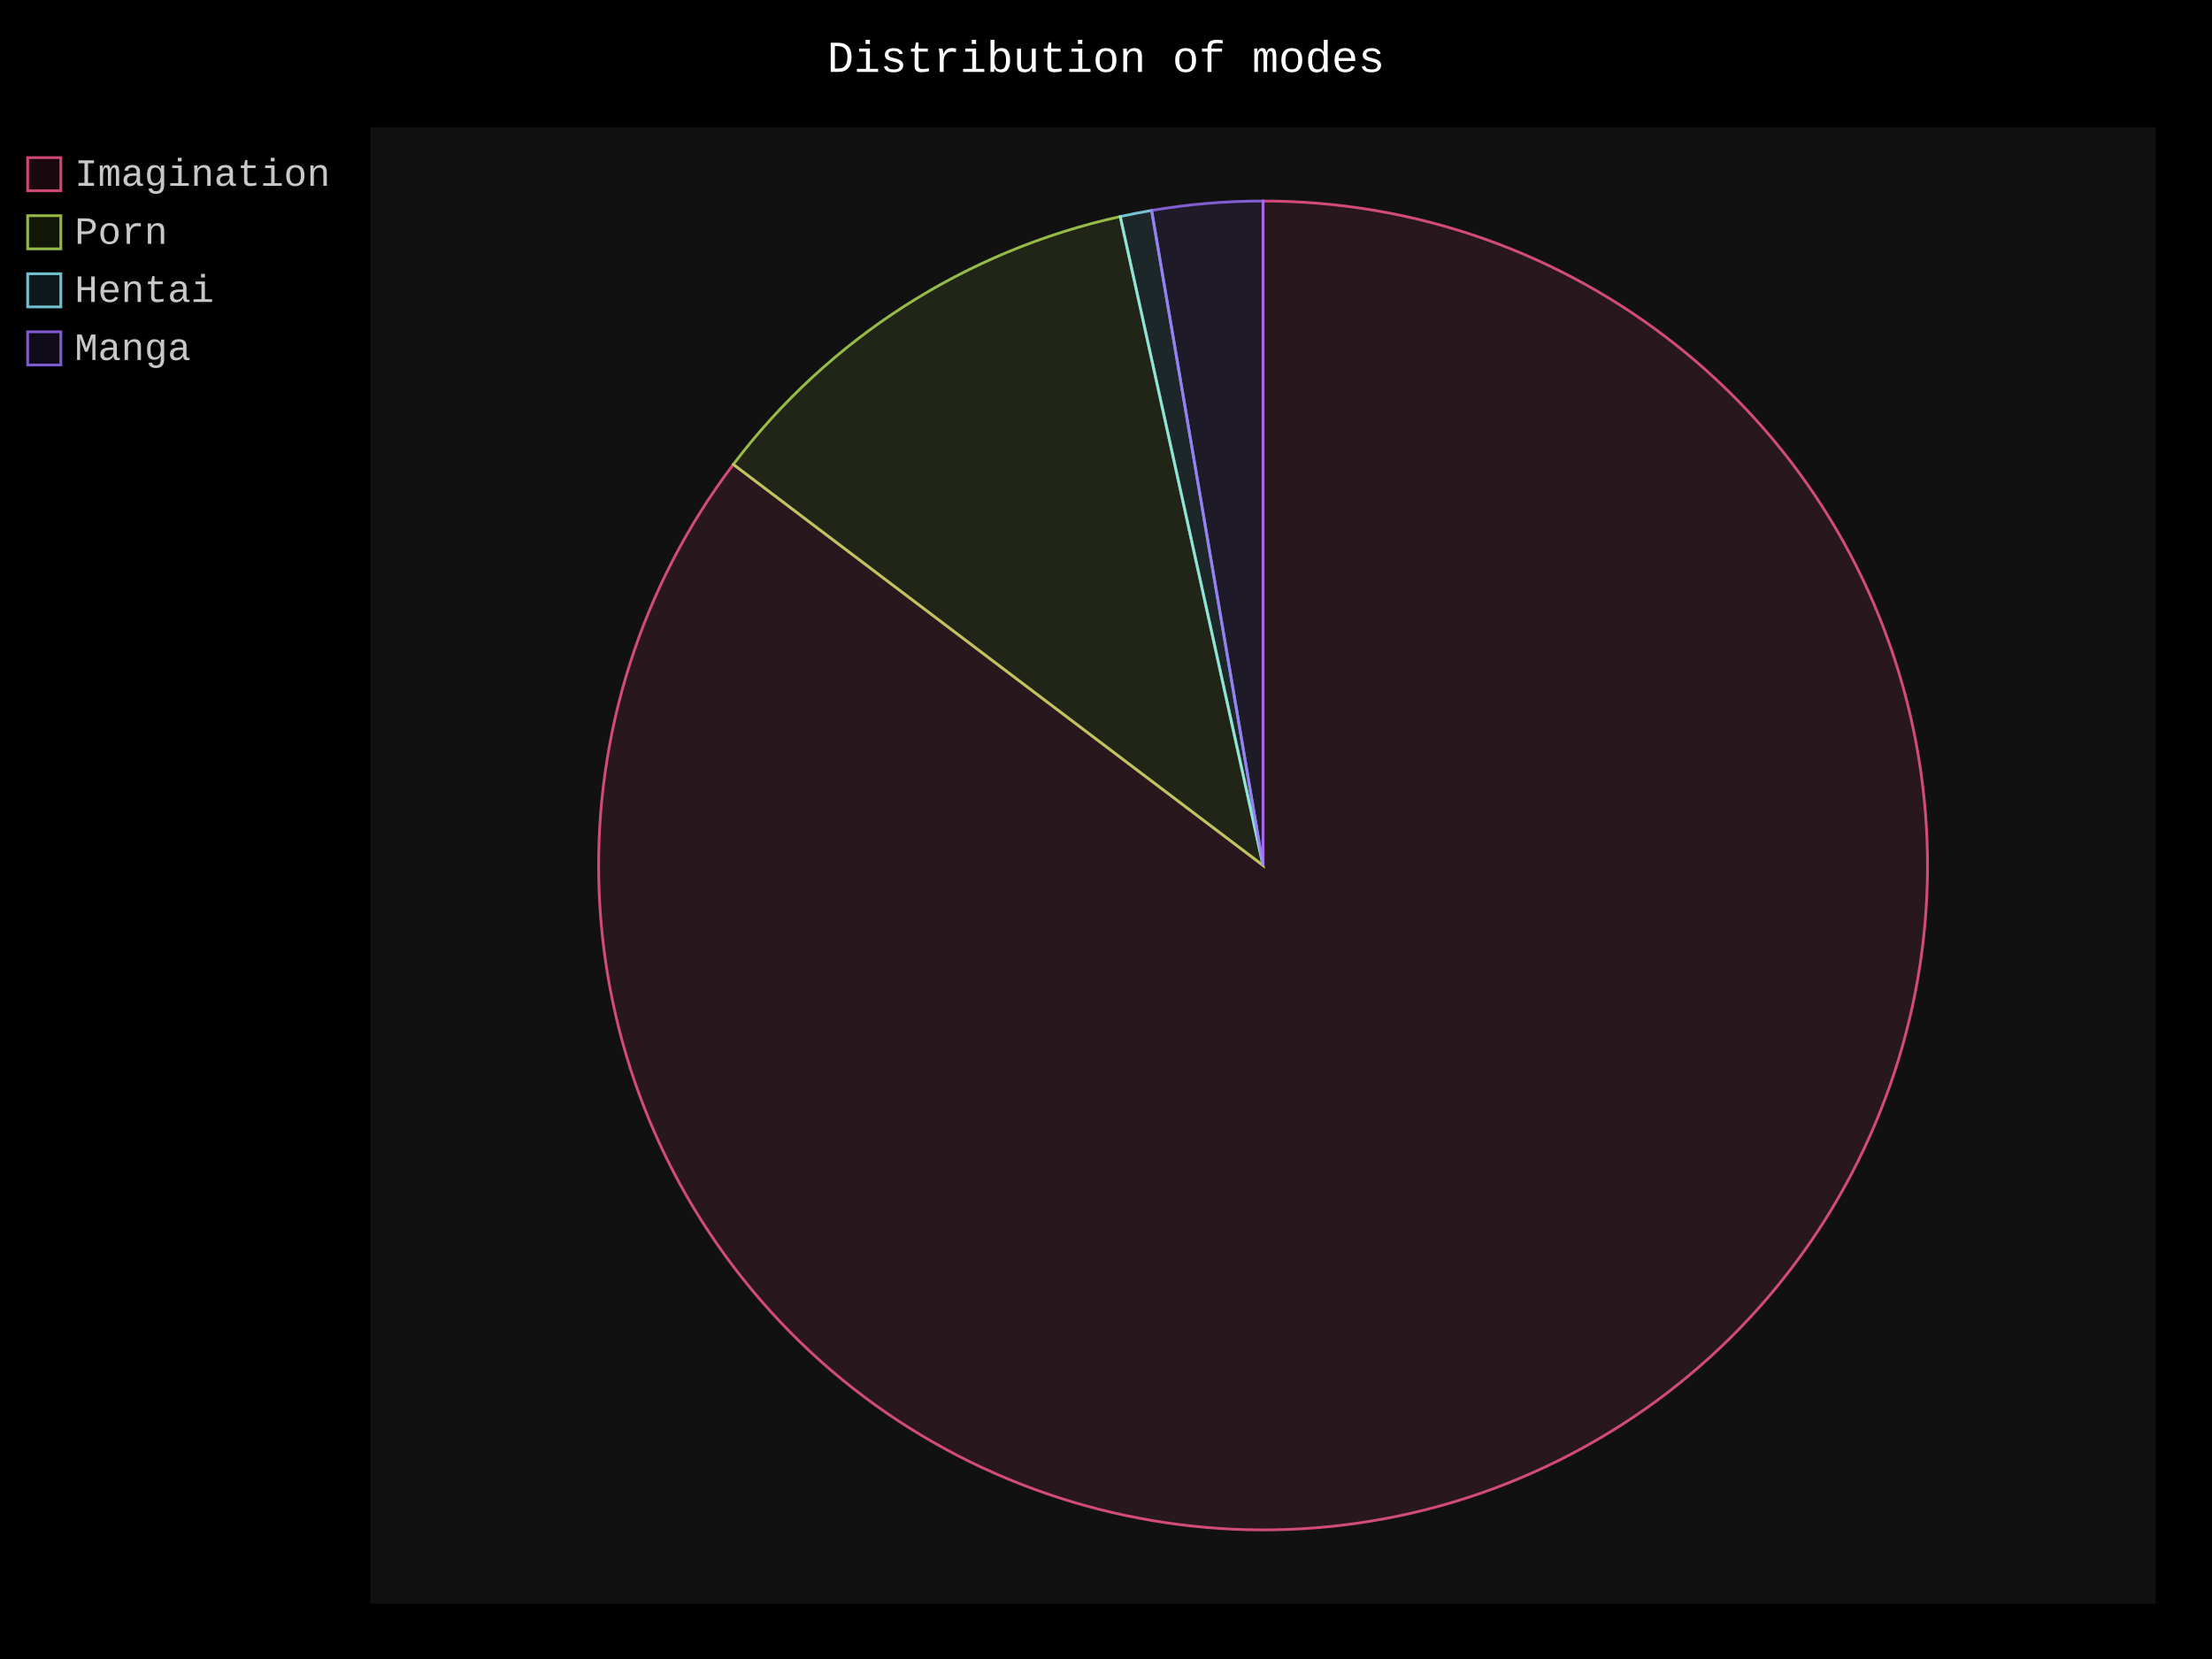
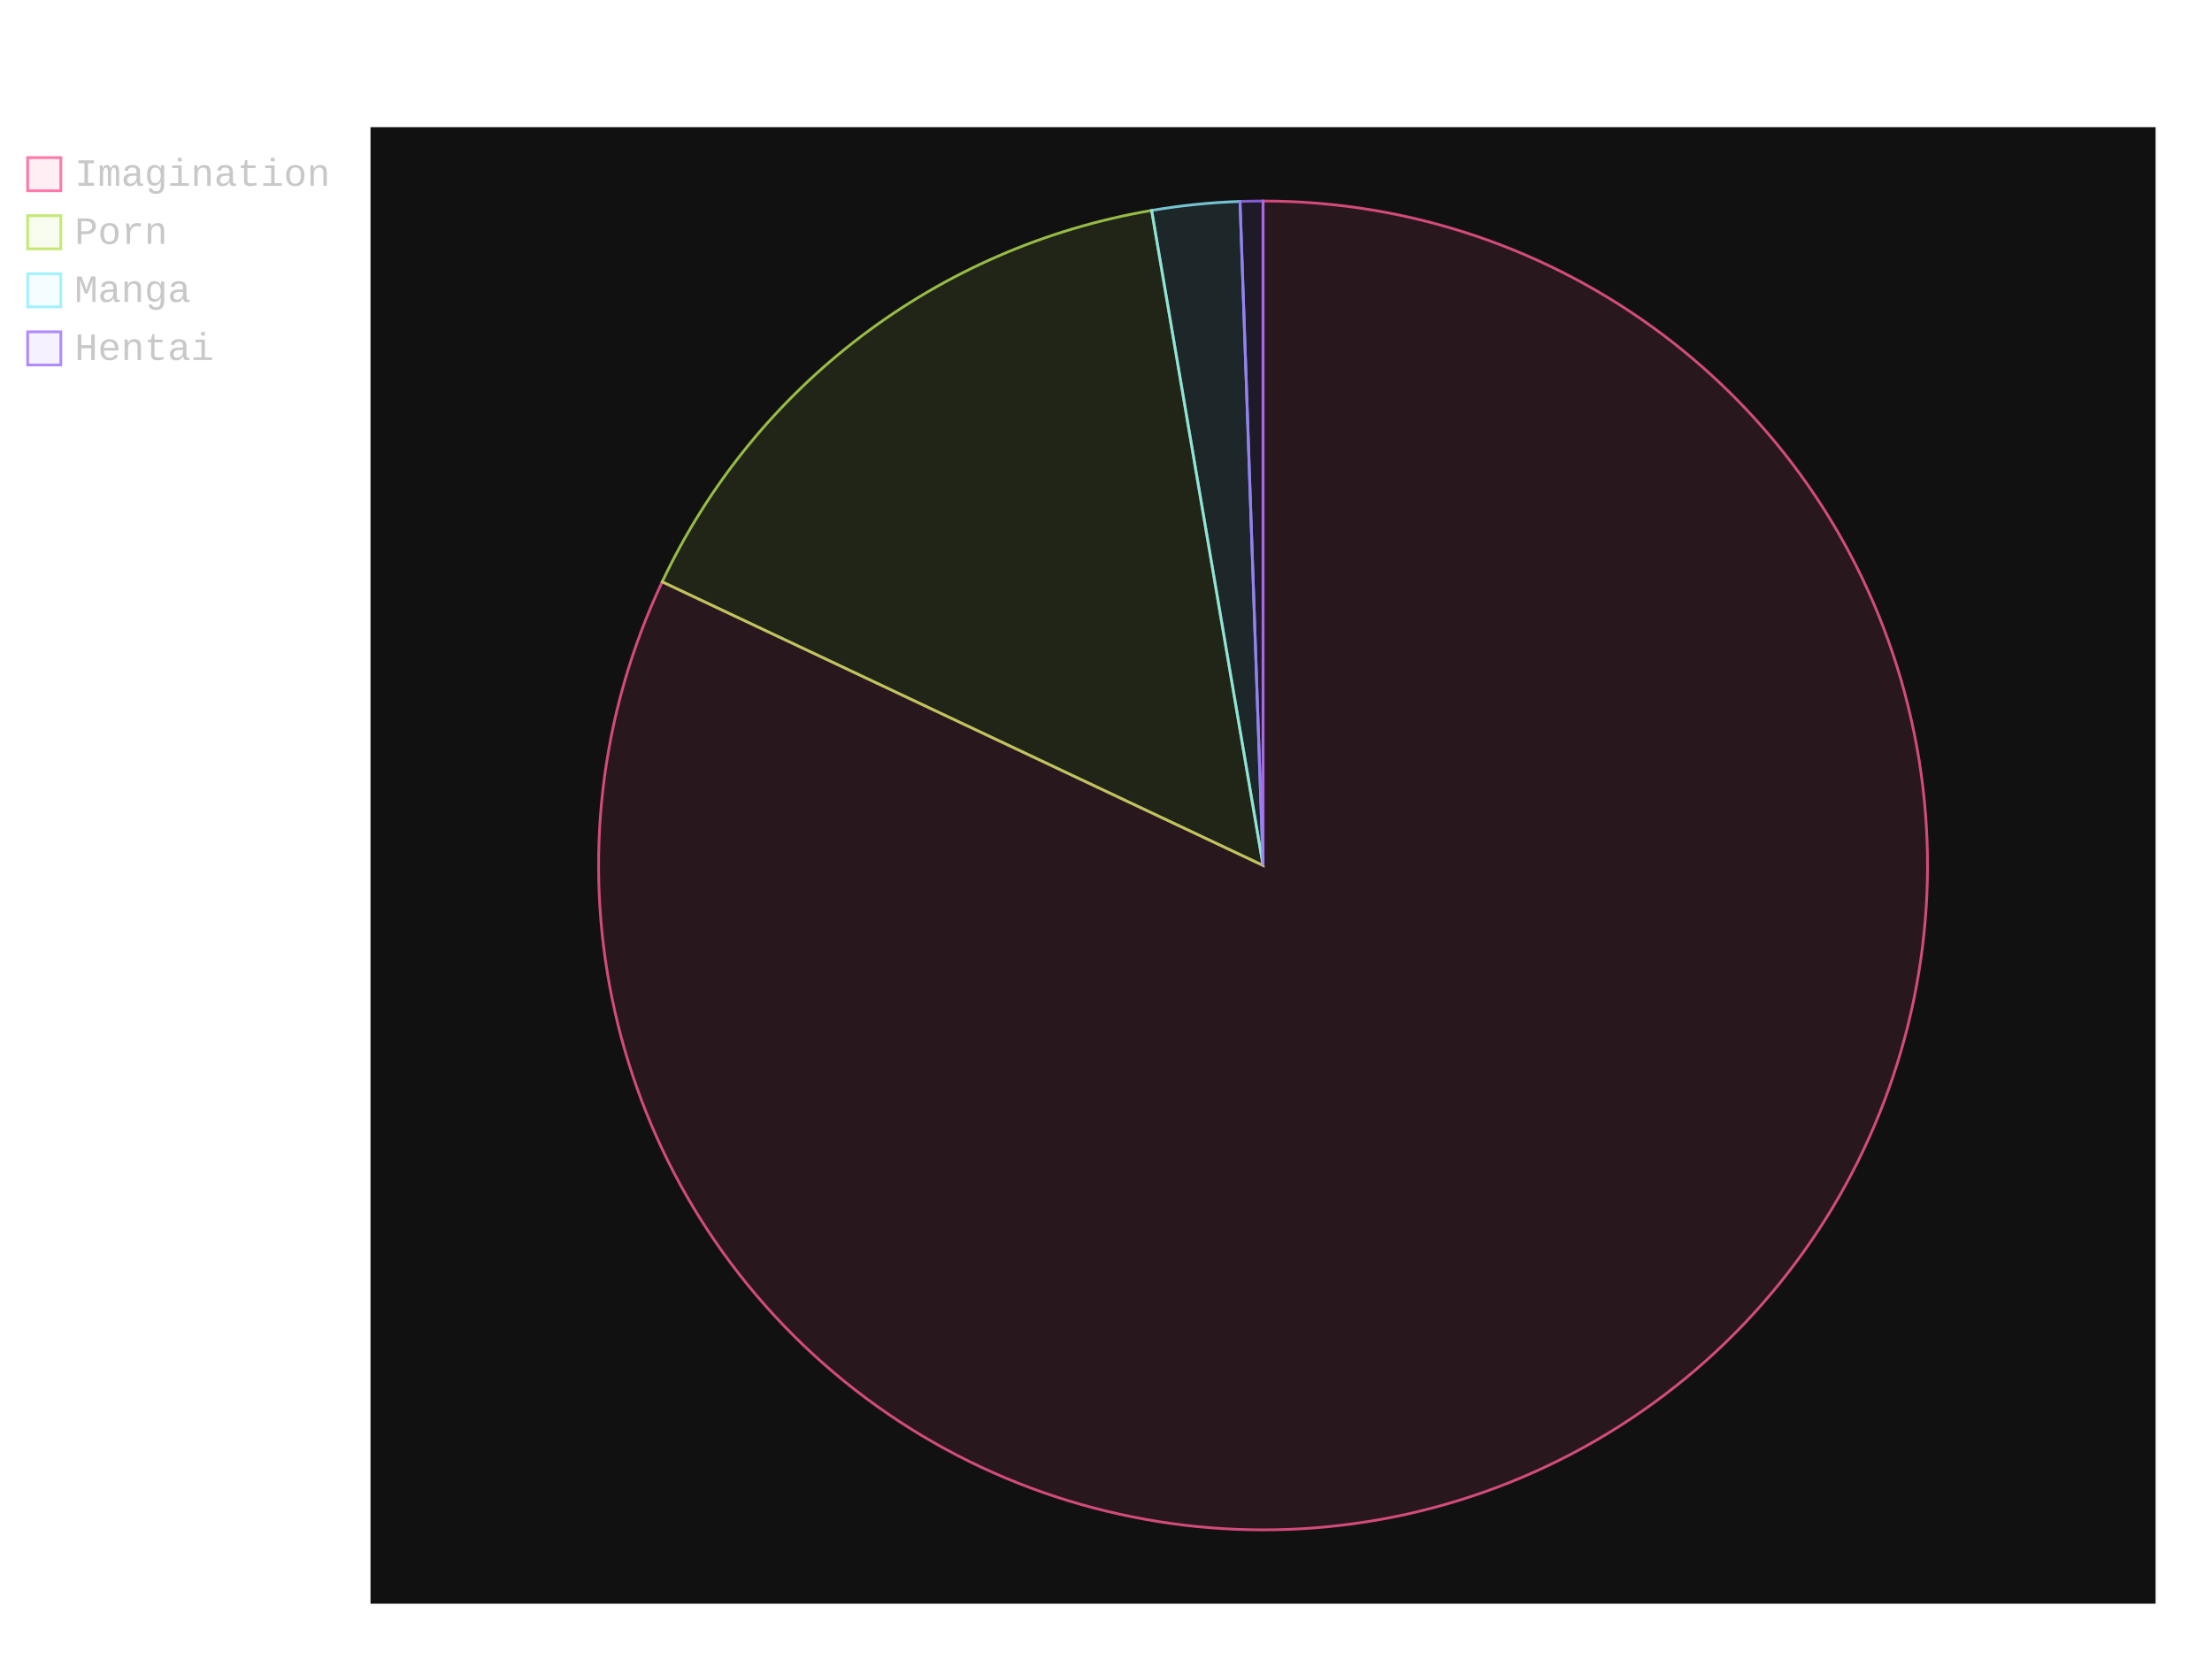
- <svg xmlns="http://www.w3.org/2000/svg" id="chart-eee45715-2533-4cb2-851a-0dce3182fb39" class="pygal-chart" viewBox="0 0 800 600">
+ <svg xmlns="http://www.w3.org/2000/svg" id="chart-198f1547-d78b-4e42-9af4-983bada3c4a7" class="pygal-chart" viewBox="0 0 800 600">
  <defs>
-     <style type="text/css">#chart-eee45715-2533-4cb2-851a-0dce3182fb39{-webkit-user-select:none;-webkit-font-smoothing:antialiased;font-family:Consolas,"Liberation Mono",Menlo,Courier,monospace}#chart-eee45715-2533-4cb2-851a-0dce3182fb39 .title{font-family:Consolas,"Liberation Mono",Menlo,Courier,monospace;font-size:16px}#chart-eee45715-2533-4cb2-851a-0dce3182fb39 .legends .legend text{font-family:Consolas,"Liberation Mono",Menlo,Courier,monospace;font-size:14px}#chart-eee45715-2533-4cb2-851a-0dce3182fb39 .axis text{font-family:Consolas,"Liberation Mono",Menlo,Courier,monospace;font-size:10px}#chart-eee45715-2533-4cb2-851a-0dce3182fb39 .axis text.major{font-family:Consolas,"Liberation Mono",Menlo,Courier,monospace;font-size:10px}#chart-eee45715-2533-4cb2-851a-0dce3182fb39 .text-overlay text.value{font-family:Consolas,"Liberation Mono",Menlo,Courier,monospace;font-size:16px}#chart-eee45715-2533-4cb2-851a-0dce3182fb39 .text-overlay text.label{font-family:Consolas,"Liberation Mono",Menlo,Courier,monospace;font-size:10px}#chart-eee45715-2533-4cb2-851a-0dce3182fb39 .tooltip{font-family:Consolas,"Liberation Mono",Menlo,Courier,monospace;font-size:14px}#chart-eee45715-2533-4cb2-851a-0dce3182fb39 text.no_data{font-family:Consolas,"Liberation Mono",Menlo,Courier,monospace;font-size:64px}
- #chart-eee45715-2533-4cb2-851a-0dce3182fb39{background-color:black}#chart-eee45715-2533-4cb2-851a-0dce3182fb39 path,#chart-eee45715-2533-4cb2-851a-0dce3182fb39 line,#chart-eee45715-2533-4cb2-851a-0dce3182fb39 rect,#chart-eee45715-2533-4cb2-851a-0dce3182fb39 circle{-webkit-transition:0.3s ease-out;-moz-transition:0.3s ease-out;transition:0.3s ease-out}#chart-eee45715-2533-4cb2-851a-0dce3182fb39 .graph &gt; .background{fill:black}#chart-eee45715-2533-4cb2-851a-0dce3182fb39 .plot &gt; .background{fill:#111}#chart-eee45715-2533-4cb2-851a-0dce3182fb39 .graph{fill:rgba(200,200,200,1)}#chart-eee45715-2533-4cb2-851a-0dce3182fb39 text.no_data{fill:rgba(255,255,255,1)}#chart-eee45715-2533-4cb2-851a-0dce3182fb39 .title{fill:rgba(255,255,255,1)}#chart-eee45715-2533-4cb2-851a-0dce3182fb39 .legends .legend text{fill:rgba(200,200,200,1)}#chart-eee45715-2533-4cb2-851a-0dce3182fb39 .legends .legend:hover text{fill:rgba(255,255,255,1)}#chart-eee45715-2533-4cb2-851a-0dce3182fb39 .axis .line{stroke:rgba(255,255,255,1)}#chart-eee45715-2533-4cb2-851a-0dce3182fb39 .axis .guide.line{stroke:#555}#chart-eee45715-2533-4cb2-851a-0dce3182fb39 .axis .major.line{stroke:rgba(200,200,200,1)}#chart-eee45715-2533-4cb2-851a-0dce3182fb39 .axis text.major{fill:rgba(255,255,255,1)}#chart-eee45715-2533-4cb2-851a-0dce3182fb39 .axis.y .guides:hover .guide.line,#chart-eee45715-2533-4cb2-851a-0dce3182fb39 .line-graph .axis.x .guides:hover .guide.line,#chart-eee45715-2533-4cb2-851a-0dce3182fb39 .stackedline-graph .axis.x .guides:hover .guide.line,#chart-eee45715-2533-4cb2-851a-0dce3182fb39 .xy-graph .axis.x .guides:hover .guide.line{stroke:rgba(255,255,255,1)}#chart-eee45715-2533-4cb2-851a-0dce3182fb39 .axis .guides:hover text{fill:rgba(255,255,255,1)}#chart-eee45715-2533-4cb2-851a-0dce3182fb39 .reactive{fill-opacity:.1;stroke-opacity:.8;stroke-width:1}#chart-eee45715-2533-4cb2-851a-0dce3182fb39 .ci{stroke:rgba(200,200,200,1)}#chart-eee45715-2533-4cb2-851a-0dce3182fb39 .reactive.active,#chart-eee45715-2533-4cb2-851a-0dce3182fb39 .active .reactive{fill-opacity:.75;stroke-opacity:.9;stroke-width:4}#chart-eee45715-2533-4cb2-851a-0dce3182fb39 .ci .reactive.active{stroke-width:1.5}#chart-eee45715-2533-4cb2-851a-0dce3182fb39 .series text{fill:rgba(255,255,255,1)}#chart-eee45715-2533-4cb2-851a-0dce3182fb39 .tooltip rect{fill:#111;stroke:rgba(255,255,255,1);-webkit-transition:opacity 0.3s ease-out;-moz-transition:opacity 0.3s ease-out;transition:opacity 0.3s ease-out}#chart-eee45715-2533-4cb2-851a-0dce3182fb39 .tooltip .label{fill:rgba(200,200,200,1)}#chart-eee45715-2533-4cb2-851a-0dce3182fb39 .tooltip .label{fill:rgba(200,200,200,1)}#chart-eee45715-2533-4cb2-851a-0dce3182fb39 .tooltip .legend{font-size:.8em;fill:#555}#chart-eee45715-2533-4cb2-851a-0dce3182fb39 .tooltip .x_label{font-size:.6em;fill:rgba(255,255,255,1)}#chart-eee45715-2533-4cb2-851a-0dce3182fb39 .tooltip .xlink{font-size:.5em;text-decoration:underline}#chart-eee45715-2533-4cb2-851a-0dce3182fb39 .tooltip .value{font-size:1.5em}#chart-eee45715-2533-4cb2-851a-0dce3182fb39 .bound{font-size:.5em}#chart-eee45715-2533-4cb2-851a-0dce3182fb39 .max-value{font-size:.75em;fill:#555}#chart-eee45715-2533-4cb2-851a-0dce3182fb39 .map-element{fill:#111;stroke:#555 !important}#chart-eee45715-2533-4cb2-851a-0dce3182fb39 .map-element .reactive{fill-opacity:inherit;stroke-opacity:inherit}#chart-eee45715-2533-4cb2-851a-0dce3182fb39 .color-0,#chart-eee45715-2533-4cb2-851a-0dce3182fb39 .color-0 a:visited{stroke:#ff5995;fill:#ff5995}#chart-eee45715-2533-4cb2-851a-0dce3182fb39 .color-1,#chart-eee45715-2533-4cb2-851a-0dce3182fb39 .color-1 a:visited{stroke:#b6e354;fill:#b6e354}#chart-eee45715-2533-4cb2-851a-0dce3182fb39 .color-2,#chart-eee45715-2533-4cb2-851a-0dce3182fb39 .color-2 a:visited{stroke:#8cedff;fill:#8cedff}#chart-eee45715-2533-4cb2-851a-0dce3182fb39 .color-3,#chart-eee45715-2533-4cb2-851a-0dce3182fb39 .color-3 a:visited{stroke:#9e6ffe;fill:#9e6ffe}#chart-eee45715-2533-4cb2-851a-0dce3182fb39 .text-overlay .color-0 text{fill:black}#chart-eee45715-2533-4cb2-851a-0dce3182fb39 .text-overlay .color-1 text{fill:black}#chart-eee45715-2533-4cb2-851a-0dce3182fb39 .text-overlay .color-2 text{fill:black}#chart-eee45715-2533-4cb2-851a-0dce3182fb39 .text-overlay .color-3 text{fill:black}
- #chart-eee45715-2533-4cb2-851a-0dce3182fb39 text.no_data{text-anchor:middle}#chart-eee45715-2533-4cb2-851a-0dce3182fb39 .guide.line{fill:none}#chart-eee45715-2533-4cb2-851a-0dce3182fb39 .centered{text-anchor:middle}#chart-eee45715-2533-4cb2-851a-0dce3182fb39 .title{text-anchor:middle}#chart-eee45715-2533-4cb2-851a-0dce3182fb39 .legends .legend text{fill-opacity:1}#chart-eee45715-2533-4cb2-851a-0dce3182fb39 .axis.x text{text-anchor:middle}#chart-eee45715-2533-4cb2-851a-0dce3182fb39 .axis.x:not(.web) text[transform]{text-anchor:start}#chart-eee45715-2533-4cb2-851a-0dce3182fb39 .axis.x:not(.web) text[transform].backwards{text-anchor:end}#chart-eee45715-2533-4cb2-851a-0dce3182fb39 .axis.y text{text-anchor:end}#chart-eee45715-2533-4cb2-851a-0dce3182fb39 .axis.y text[transform].backwards{text-anchor:start}#chart-eee45715-2533-4cb2-851a-0dce3182fb39 .axis.y2 text{text-anchor:start}#chart-eee45715-2533-4cb2-851a-0dce3182fb39 .axis.y2 text[transform].backwards{text-anchor:end}#chart-eee45715-2533-4cb2-851a-0dce3182fb39 .axis .guide.line{stroke-dasharray:4,4;stroke:black}#chart-eee45715-2533-4cb2-851a-0dce3182fb39 .axis .major.guide.line{stroke-dasharray:6,6;stroke:black}#chart-eee45715-2533-4cb2-851a-0dce3182fb39 .horizontal .axis.y .guide.line,#chart-eee45715-2533-4cb2-851a-0dce3182fb39 .horizontal .axis.y2 .guide.line,#chart-eee45715-2533-4cb2-851a-0dce3182fb39 .vertical .axis.x .guide.line{opacity:0}#chart-eee45715-2533-4cb2-851a-0dce3182fb39 .horizontal .axis.always_show .guide.line,#chart-eee45715-2533-4cb2-851a-0dce3182fb39 .vertical .axis.always_show .guide.line{opacity:1 !important}#chart-eee45715-2533-4cb2-851a-0dce3182fb39 .axis.y .guides:hover .guide.line,#chart-eee45715-2533-4cb2-851a-0dce3182fb39 .axis.y2 .guides:hover .guide.line,#chart-eee45715-2533-4cb2-851a-0dce3182fb39 .axis.x .guides:hover .guide.line{opacity:1}#chart-eee45715-2533-4cb2-851a-0dce3182fb39 .axis .guides:hover text{opacity:1}#chart-eee45715-2533-4cb2-851a-0dce3182fb39 .nofill{fill:none}#chart-eee45715-2533-4cb2-851a-0dce3182fb39 .subtle-fill{fill-opacity:.2}#chart-eee45715-2533-4cb2-851a-0dce3182fb39 .dot{stroke-width:1px;fill-opacity:1;stroke-opacity:1}#chart-eee45715-2533-4cb2-851a-0dce3182fb39 .dot.active{stroke-width:5px}#chart-eee45715-2533-4cb2-851a-0dce3182fb39 .dot.negative{fill:transparent}#chart-eee45715-2533-4cb2-851a-0dce3182fb39 text,#chart-eee45715-2533-4cb2-851a-0dce3182fb39 tspan{stroke:none !important}#chart-eee45715-2533-4cb2-851a-0dce3182fb39 .series text.active{opacity:1}#chart-eee45715-2533-4cb2-851a-0dce3182fb39 .tooltip rect{fill-opacity:.95;stroke-width:.5}#chart-eee45715-2533-4cb2-851a-0dce3182fb39 .tooltip text{fill-opacity:1}#chart-eee45715-2533-4cb2-851a-0dce3182fb39 .showable{visibility:hidden}#chart-eee45715-2533-4cb2-851a-0dce3182fb39 .showable.shown{visibility:visible}#chart-eee45715-2533-4cb2-851a-0dce3182fb39 .gauge-background{fill:rgba(229,229,229,1);stroke:none}#chart-eee45715-2533-4cb2-851a-0dce3182fb39 .bg-lines{stroke:black;stroke-width:2px}</style>
+     <style type="text/css">#chart-198f1547-d78b-4e42-9af4-983bada3c4a7{-webkit-user-select:none;-webkit-font-smoothing:antialiased;font-family:Consolas,"Liberation Mono",Menlo,Courier,monospace}#chart-198f1547-d78b-4e42-9af4-983bada3c4a7 .title{font-family:Consolas,"Liberation Mono",Menlo,Courier,monospace;font-size:16px}#chart-198f1547-d78b-4e42-9af4-983bada3c4a7 .legends .legend text{font-family:Consolas,"Liberation Mono",Menlo,Courier,monospace;font-size:14px}#chart-198f1547-d78b-4e42-9af4-983bada3c4a7 .axis text{font-family:Consolas,"Liberation Mono",Menlo,Courier,monospace;font-size:10px}#chart-198f1547-d78b-4e42-9af4-983bada3c4a7 .axis text.major{font-family:Consolas,"Liberation Mono",Menlo,Courier,monospace;font-size:10px}#chart-198f1547-d78b-4e42-9af4-983bada3c4a7 .text-overlay text.value{font-family:Consolas,"Liberation Mono",Menlo,Courier,monospace;font-size:16px}#chart-198f1547-d78b-4e42-9af4-983bada3c4a7 .text-overlay text.label{font-family:Consolas,"Liberation Mono",Menlo,Courier,monospace;font-size:10px}#chart-198f1547-d78b-4e42-9af4-983bada3c4a7 .tooltip{font-family:Consolas,"Liberation Mono",Menlo,Courier,monospace;font-size:14px}#chart-198f1547-d78b-4e42-9af4-983bada3c4a7 text.no_data{font-family:Consolas,"Liberation Mono",Menlo,Courier,monospace;font-size:64px}
+ #chart-198f1547-d78b-4e42-9af4-983bada3c4a7{background-color:rgba(0,0,0,0)}#chart-198f1547-d78b-4e42-9af4-983bada3c4a7 path,#chart-198f1547-d78b-4e42-9af4-983bada3c4a7 line,#chart-198f1547-d78b-4e42-9af4-983bada3c4a7 rect,#chart-198f1547-d78b-4e42-9af4-983bada3c4a7 circle{-webkit-transition:0.3s ease-out;-moz-transition:0.3s ease-out;transition:0.3s ease-out}#chart-198f1547-d78b-4e42-9af4-983bada3c4a7 .graph &gt; .background{fill:rgba(0,0,0,0)}#chart-198f1547-d78b-4e42-9af4-983bada3c4a7 .plot &gt; .background{fill:#111}#chart-198f1547-d78b-4e42-9af4-983bada3c4a7 .graph{fill:rgba(200,200,200,1)}#chart-198f1547-d78b-4e42-9af4-983bada3c4a7 text.no_data{fill:rgba(255,255,255,1)}#chart-198f1547-d78b-4e42-9af4-983bada3c4a7 .title{fill:rgba(255,255,255,1)}#chart-198f1547-d78b-4e42-9af4-983bada3c4a7 .legends .legend text{fill:rgba(200,200,200,1)}#chart-198f1547-d78b-4e42-9af4-983bada3c4a7 .legends .legend:hover text{fill:rgba(255,255,255,1)}#chart-198f1547-d78b-4e42-9af4-983bada3c4a7 .axis .line{stroke:rgba(255,255,255,1)}#chart-198f1547-d78b-4e42-9af4-983bada3c4a7 .axis .guide.line{stroke:#555}#chart-198f1547-d78b-4e42-9af4-983bada3c4a7 .axis .major.line{stroke:rgba(200,200,200,1)}#chart-198f1547-d78b-4e42-9af4-983bada3c4a7 .axis text.major{fill:rgba(255,255,255,1)}#chart-198f1547-d78b-4e42-9af4-983bada3c4a7 .axis.y .guides:hover .guide.line,#chart-198f1547-d78b-4e42-9af4-983bada3c4a7 .line-graph .axis.x .guides:hover .guide.line,#chart-198f1547-d78b-4e42-9af4-983bada3c4a7 .stackedline-graph .axis.x .guides:hover .guide.line,#chart-198f1547-d78b-4e42-9af4-983bada3c4a7 .xy-graph .axis.x .guides:hover .guide.line{stroke:rgba(255,255,255,1)}#chart-198f1547-d78b-4e42-9af4-983bada3c4a7 .axis .guides:hover text{fill:rgba(255,255,255,1)}#chart-198f1547-d78b-4e42-9af4-983bada3c4a7 .reactive{fill-opacity:.1;stroke-opacity:.8;stroke-width:1}#chart-198f1547-d78b-4e42-9af4-983bada3c4a7 .ci{stroke:rgba(200,200,200,1)}#chart-198f1547-d78b-4e42-9af4-983bada3c4a7 .reactive.active,#chart-198f1547-d78b-4e42-9af4-983bada3c4a7 .active .reactive{fill-opacity:.75;stroke-opacity:.9;stroke-width:4}#chart-198f1547-d78b-4e42-9af4-983bada3c4a7 .ci .reactive.active{stroke-width:1.5}#chart-198f1547-d78b-4e42-9af4-983bada3c4a7 .series text{fill:rgba(255,255,255,1)}#chart-198f1547-d78b-4e42-9af4-983bada3c4a7 .tooltip rect{fill:#111;stroke:rgba(255,255,255,1);-webkit-transition:opacity 0.3s ease-out;-moz-transition:opacity 0.3s ease-out;transition:opacity 0.3s ease-out}#chart-198f1547-d78b-4e42-9af4-983bada3c4a7 .tooltip .label{fill:rgba(200,200,200,1)}#chart-198f1547-d78b-4e42-9af4-983bada3c4a7 .tooltip .label{fill:rgba(200,200,200,1)}#chart-198f1547-d78b-4e42-9af4-983bada3c4a7 .tooltip .legend{font-size:.8em;fill:#555}#chart-198f1547-d78b-4e42-9af4-983bada3c4a7 .tooltip .x_label{font-size:.6em;fill:rgba(255,255,255,1)}#chart-198f1547-d78b-4e42-9af4-983bada3c4a7 .tooltip .xlink{font-size:.5em;text-decoration:underline}#chart-198f1547-d78b-4e42-9af4-983bada3c4a7 .tooltip .value{font-size:1.5em}#chart-198f1547-d78b-4e42-9af4-983bada3c4a7 .bound{font-size:.5em}#chart-198f1547-d78b-4e42-9af4-983bada3c4a7 .max-value{font-size:.75em;fill:#555}#chart-198f1547-d78b-4e42-9af4-983bada3c4a7 .map-element{fill:#111;stroke:#555 !important}#chart-198f1547-d78b-4e42-9af4-983bada3c4a7 .map-element .reactive{fill-opacity:inherit;stroke-opacity:inherit}#chart-198f1547-d78b-4e42-9af4-983bada3c4a7 .color-0,#chart-198f1547-d78b-4e42-9af4-983bada3c4a7 .color-0 a:visited{stroke:#ff5995;fill:#ff5995}#chart-198f1547-d78b-4e42-9af4-983bada3c4a7 .color-1,#chart-198f1547-d78b-4e42-9af4-983bada3c4a7 .color-1 a:visited{stroke:#b6e354;fill:#b6e354}#chart-198f1547-d78b-4e42-9af4-983bada3c4a7 .color-2,#chart-198f1547-d78b-4e42-9af4-983bada3c4a7 .color-2 a:visited{stroke:#8cedff;fill:#8cedff}#chart-198f1547-d78b-4e42-9af4-983bada3c4a7 .color-3,#chart-198f1547-d78b-4e42-9af4-983bada3c4a7 .color-3 a:visited{stroke:#9e6ffe;fill:#9e6ffe}#chart-198f1547-d78b-4e42-9af4-983bada3c4a7 .text-overlay .color-0 text{fill:black}#chart-198f1547-d78b-4e42-9af4-983bada3c4a7 .text-overlay .color-1 text{fill:black}#chart-198f1547-d78b-4e42-9af4-983bada3c4a7 .text-overlay .color-2 text{fill:black}#chart-198f1547-d78b-4e42-9af4-983bada3c4a7 .text-overlay .color-3 text{fill:black}
+ #chart-198f1547-d78b-4e42-9af4-983bada3c4a7 text.no_data{text-anchor:middle}#chart-198f1547-d78b-4e42-9af4-983bada3c4a7 .guide.line{fill:none}#chart-198f1547-d78b-4e42-9af4-983bada3c4a7 .centered{text-anchor:middle}#chart-198f1547-d78b-4e42-9af4-983bada3c4a7 .title{text-anchor:middle}#chart-198f1547-d78b-4e42-9af4-983bada3c4a7 .legends .legend text{fill-opacity:1}#chart-198f1547-d78b-4e42-9af4-983bada3c4a7 .axis.x text{text-anchor:middle}#chart-198f1547-d78b-4e42-9af4-983bada3c4a7 .axis.x:not(.web) text[transform]{text-anchor:start}#chart-198f1547-d78b-4e42-9af4-983bada3c4a7 .axis.x:not(.web) text[transform].backwards{text-anchor:end}#chart-198f1547-d78b-4e42-9af4-983bada3c4a7 .axis.y text{text-anchor:end}#chart-198f1547-d78b-4e42-9af4-983bada3c4a7 .axis.y text[transform].backwards{text-anchor:start}#chart-198f1547-d78b-4e42-9af4-983bada3c4a7 .axis.y2 text{text-anchor:start}#chart-198f1547-d78b-4e42-9af4-983bada3c4a7 .axis.y2 text[transform].backwards{text-anchor:end}#chart-198f1547-d78b-4e42-9af4-983bada3c4a7 .axis .guide.line{stroke-dasharray:4,4;stroke:black}#chart-198f1547-d78b-4e42-9af4-983bada3c4a7 .axis .major.guide.line{stroke-dasharray:6,6;stroke:black}#chart-198f1547-d78b-4e42-9af4-983bada3c4a7 .horizontal .axis.y .guide.line,#chart-198f1547-d78b-4e42-9af4-983bada3c4a7 .horizontal .axis.y2 .guide.line,#chart-198f1547-d78b-4e42-9af4-983bada3c4a7 .vertical .axis.x .guide.line{opacity:0}#chart-198f1547-d78b-4e42-9af4-983bada3c4a7 .horizontal .axis.always_show .guide.line,#chart-198f1547-d78b-4e42-9af4-983bada3c4a7 .vertical .axis.always_show .guide.line{opacity:1 !important}#chart-198f1547-d78b-4e42-9af4-983bada3c4a7 .axis.y .guides:hover .guide.line,#chart-198f1547-d78b-4e42-9af4-983bada3c4a7 .axis.y2 .guides:hover .guide.line,#chart-198f1547-d78b-4e42-9af4-983bada3c4a7 .axis.x .guides:hover .guide.line{opacity:1}#chart-198f1547-d78b-4e42-9af4-983bada3c4a7 .axis .guides:hover text{opacity:1}#chart-198f1547-d78b-4e42-9af4-983bada3c4a7 .nofill{fill:none}#chart-198f1547-d78b-4e42-9af4-983bada3c4a7 .subtle-fill{fill-opacity:.2}#chart-198f1547-d78b-4e42-9af4-983bada3c4a7 .dot{stroke-width:1px;fill-opacity:1;stroke-opacity:1}#chart-198f1547-d78b-4e42-9af4-983bada3c4a7 .dot.active{stroke-width:5px}#chart-198f1547-d78b-4e42-9af4-983bada3c4a7 .dot.negative{fill:transparent}#chart-198f1547-d78b-4e42-9af4-983bada3c4a7 text,#chart-198f1547-d78b-4e42-9af4-983bada3c4a7 tspan{stroke:none !important}#chart-198f1547-d78b-4e42-9af4-983bada3c4a7 .series text.active{opacity:1}#chart-198f1547-d78b-4e42-9af4-983bada3c4a7 .tooltip rect{fill-opacity:.95;stroke-width:.5}#chart-198f1547-d78b-4e42-9af4-983bada3c4a7 .tooltip text{fill-opacity:1}#chart-198f1547-d78b-4e42-9af4-983bada3c4a7 .showable{visibility:hidden}#chart-198f1547-d78b-4e42-9af4-983bada3c4a7 .showable.shown{visibility:visible}#chart-198f1547-d78b-4e42-9af4-983bada3c4a7 .gauge-background{fill:rgba(229,229,229,1);stroke:none}#chart-198f1547-d78b-4e42-9af4-983bada3c4a7 .bg-lines{stroke:rgba(0,0,0,0);stroke-width:2px}</style>
  </defs>
  <g class="graph pie-graph vertical">
    <rect x="0" y="0" width="800" height="600" class="background" />
    <g transform="translate(134, 46)" class="plot">
      <rect x="0" y="0" width="645.6" height="534" class="background" />
      <g class="series serie-0 color-0">
        <g class="slices">
          <g class="slice">
-             <path d="M322.8 26.7 A240.3 240.3 0 1 1 131.207 121.961 L322.8 267 A0 0 0 1 0 322.8 267 z" class="slice reactive tooltip-trigger" />
+             <path d="M322.8 26.7 A240.3 240.3 0 1 1 105.492 164.427 L322.8 267 A0 0 0 1 0 322.8 267 z" class="slice reactive tooltip-trigger" />
          </g>
        </g>
      </g>
      <g class="series serie-1 color-1">
        <g class="slices">
          <g class="slice">
-             <path d="M131.207 121.961 A240.3 240.3 0 0 1 271.143 32.318 L322.8 267 A0 0 0 0 0 322.8 267 z" class="slice reactive tooltip-trigger" />
+             <path d="M105.492 164.427 A240.3 240.3 0 0 1 282.506 30.102 L322.8 267 A0 0 0 0 0 322.8 267 z" class="slice reactive tooltip-trigger" />
          </g>
        </g>
      </g>
      <g class="series serie-2 color-2">
        <g class="slices">
          <g class="slice">
-             <path d="M271.143 32.318 A240.3 240.3 0 0 1 282.497 30.104 L322.8 267 A0 0 0 0 0 322.8 267 z" class="slice reactive tooltip-trigger" />
+             <path d="M282.506 30.102 A240.3 240.3 0 0 1 314.467 26.845 L322.8 267 A0 0 0 0 0 322.8 267 z" class="slice reactive tooltip-trigger" />
          </g>
        </g>
      </g>
      <g class="series serie-3 color-3">
        <g class="slices">
          <g class="slice">
-             <path d="M282.497 30.104 A240.3 240.3 0 0 1 322.8 26.7 L322.8 267 A0 0 0 0 0 322.8 267 z" class="slice reactive tooltip-trigger" />
+             <path d="M314.467 26.845 A240.3 240.3 0 0 1 322.8 26.7 L322.8 267 A0 0 0 0 0 322.8 267 z" class="slice reactive tooltip-trigger" />
          </g>
        </g>
      </g>
    </g>
    <g class="titles">
      <text x="400.0" y="26" class="title plot_title">Distribution of modes</text>
    </g>
    <g transform="translate(134, 46)" class="plot overlay">
      <g class="series serie-0 color-0" />
      <g class="series serie-1 color-1" />
      <g class="series serie-2 color-2" />
      <g class="series serie-3 color-3" />
    </g>
    <g transform="translate(134, 46)" class="plot text-overlay">
      <g class="series serie-0 color-0" />
      <g class="series serie-1 color-1" />
      <g class="series serie-2 color-2" />
      <g class="series serie-3 color-3" />
    </g>
    <g transform="translate(134, 46)" class="plot tooltip-overlay">
      <g transform="translate(0 0)" style="opacity: 0" class="tooltip">
        <rect rx="0" ry="0" width="0" height="0" class="tooltip-box" />
        <g class="text" />
      </g>
    </g>
    <g transform="translate(10, 56)" class="legends">
      <g id="activate-serie-0" class="legend reactive activate-serie">
        <rect x="0.0" y="1.0" width="12" height="12" class="color-0 reactive" />
        <text x="17.0" y="11.2">Imagination</text>
      </g>
      <g id="activate-serie-1" class="legend reactive activate-serie">
        <rect x="0.0" y="22.0" width="12" height="12" class="color-1 reactive" />
        <text x="17.0" y="32.2">Porn</text>
      </g>
      <g id="activate-serie-2" class="legend reactive activate-serie">
        <rect x="0.0" y="43.0" width="12" height="12" class="color-2 reactive" />
-         <text x="17.0" y="53.2">Hentai</text>
+         <text x="17.0" y="53.2">Manga</text>
      </g>
      <g id="activate-serie-3" class="legend reactive activate-serie">
        <rect x="0.0" y="64.0" width="12" height="12" class="color-3 reactive" />
-         <text x="17.0" y="74.2">Manga</text>
+         <text x="17.0" y="74.2">Hentai</text>
      </g>
    </g>
    <g transform="translate(790, 56)" class="legends" />
  </g>
</svg>
